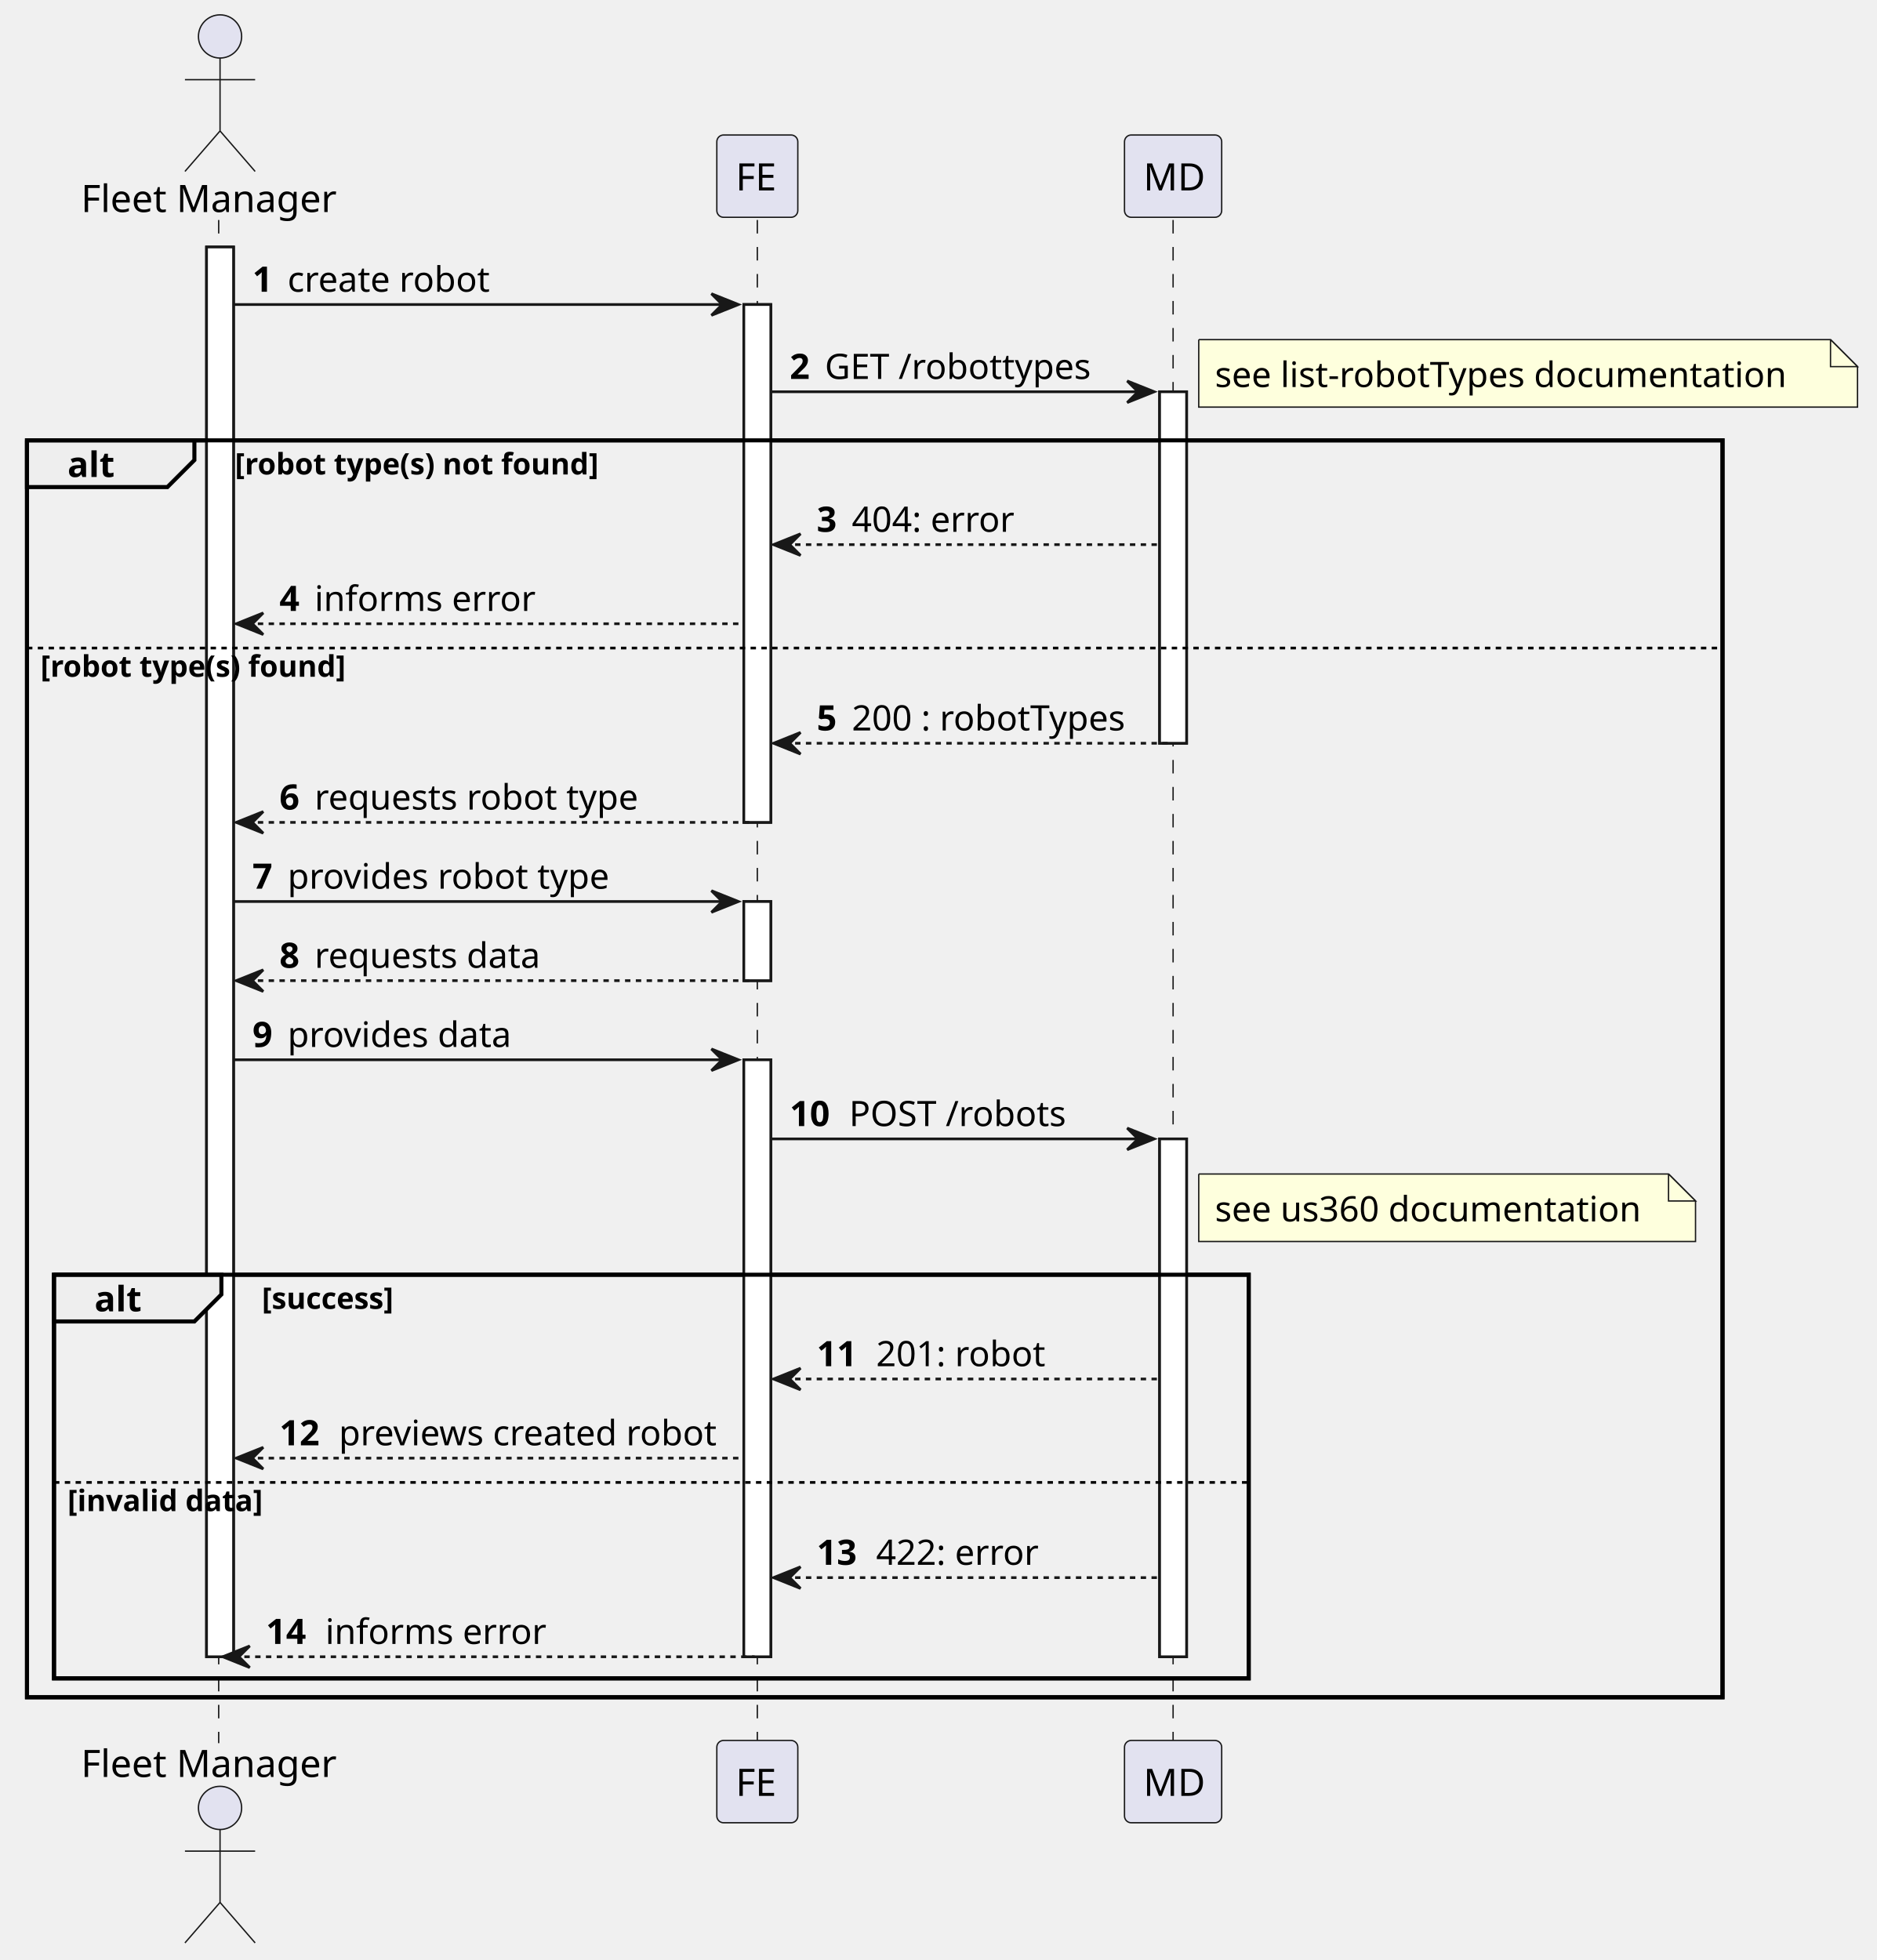
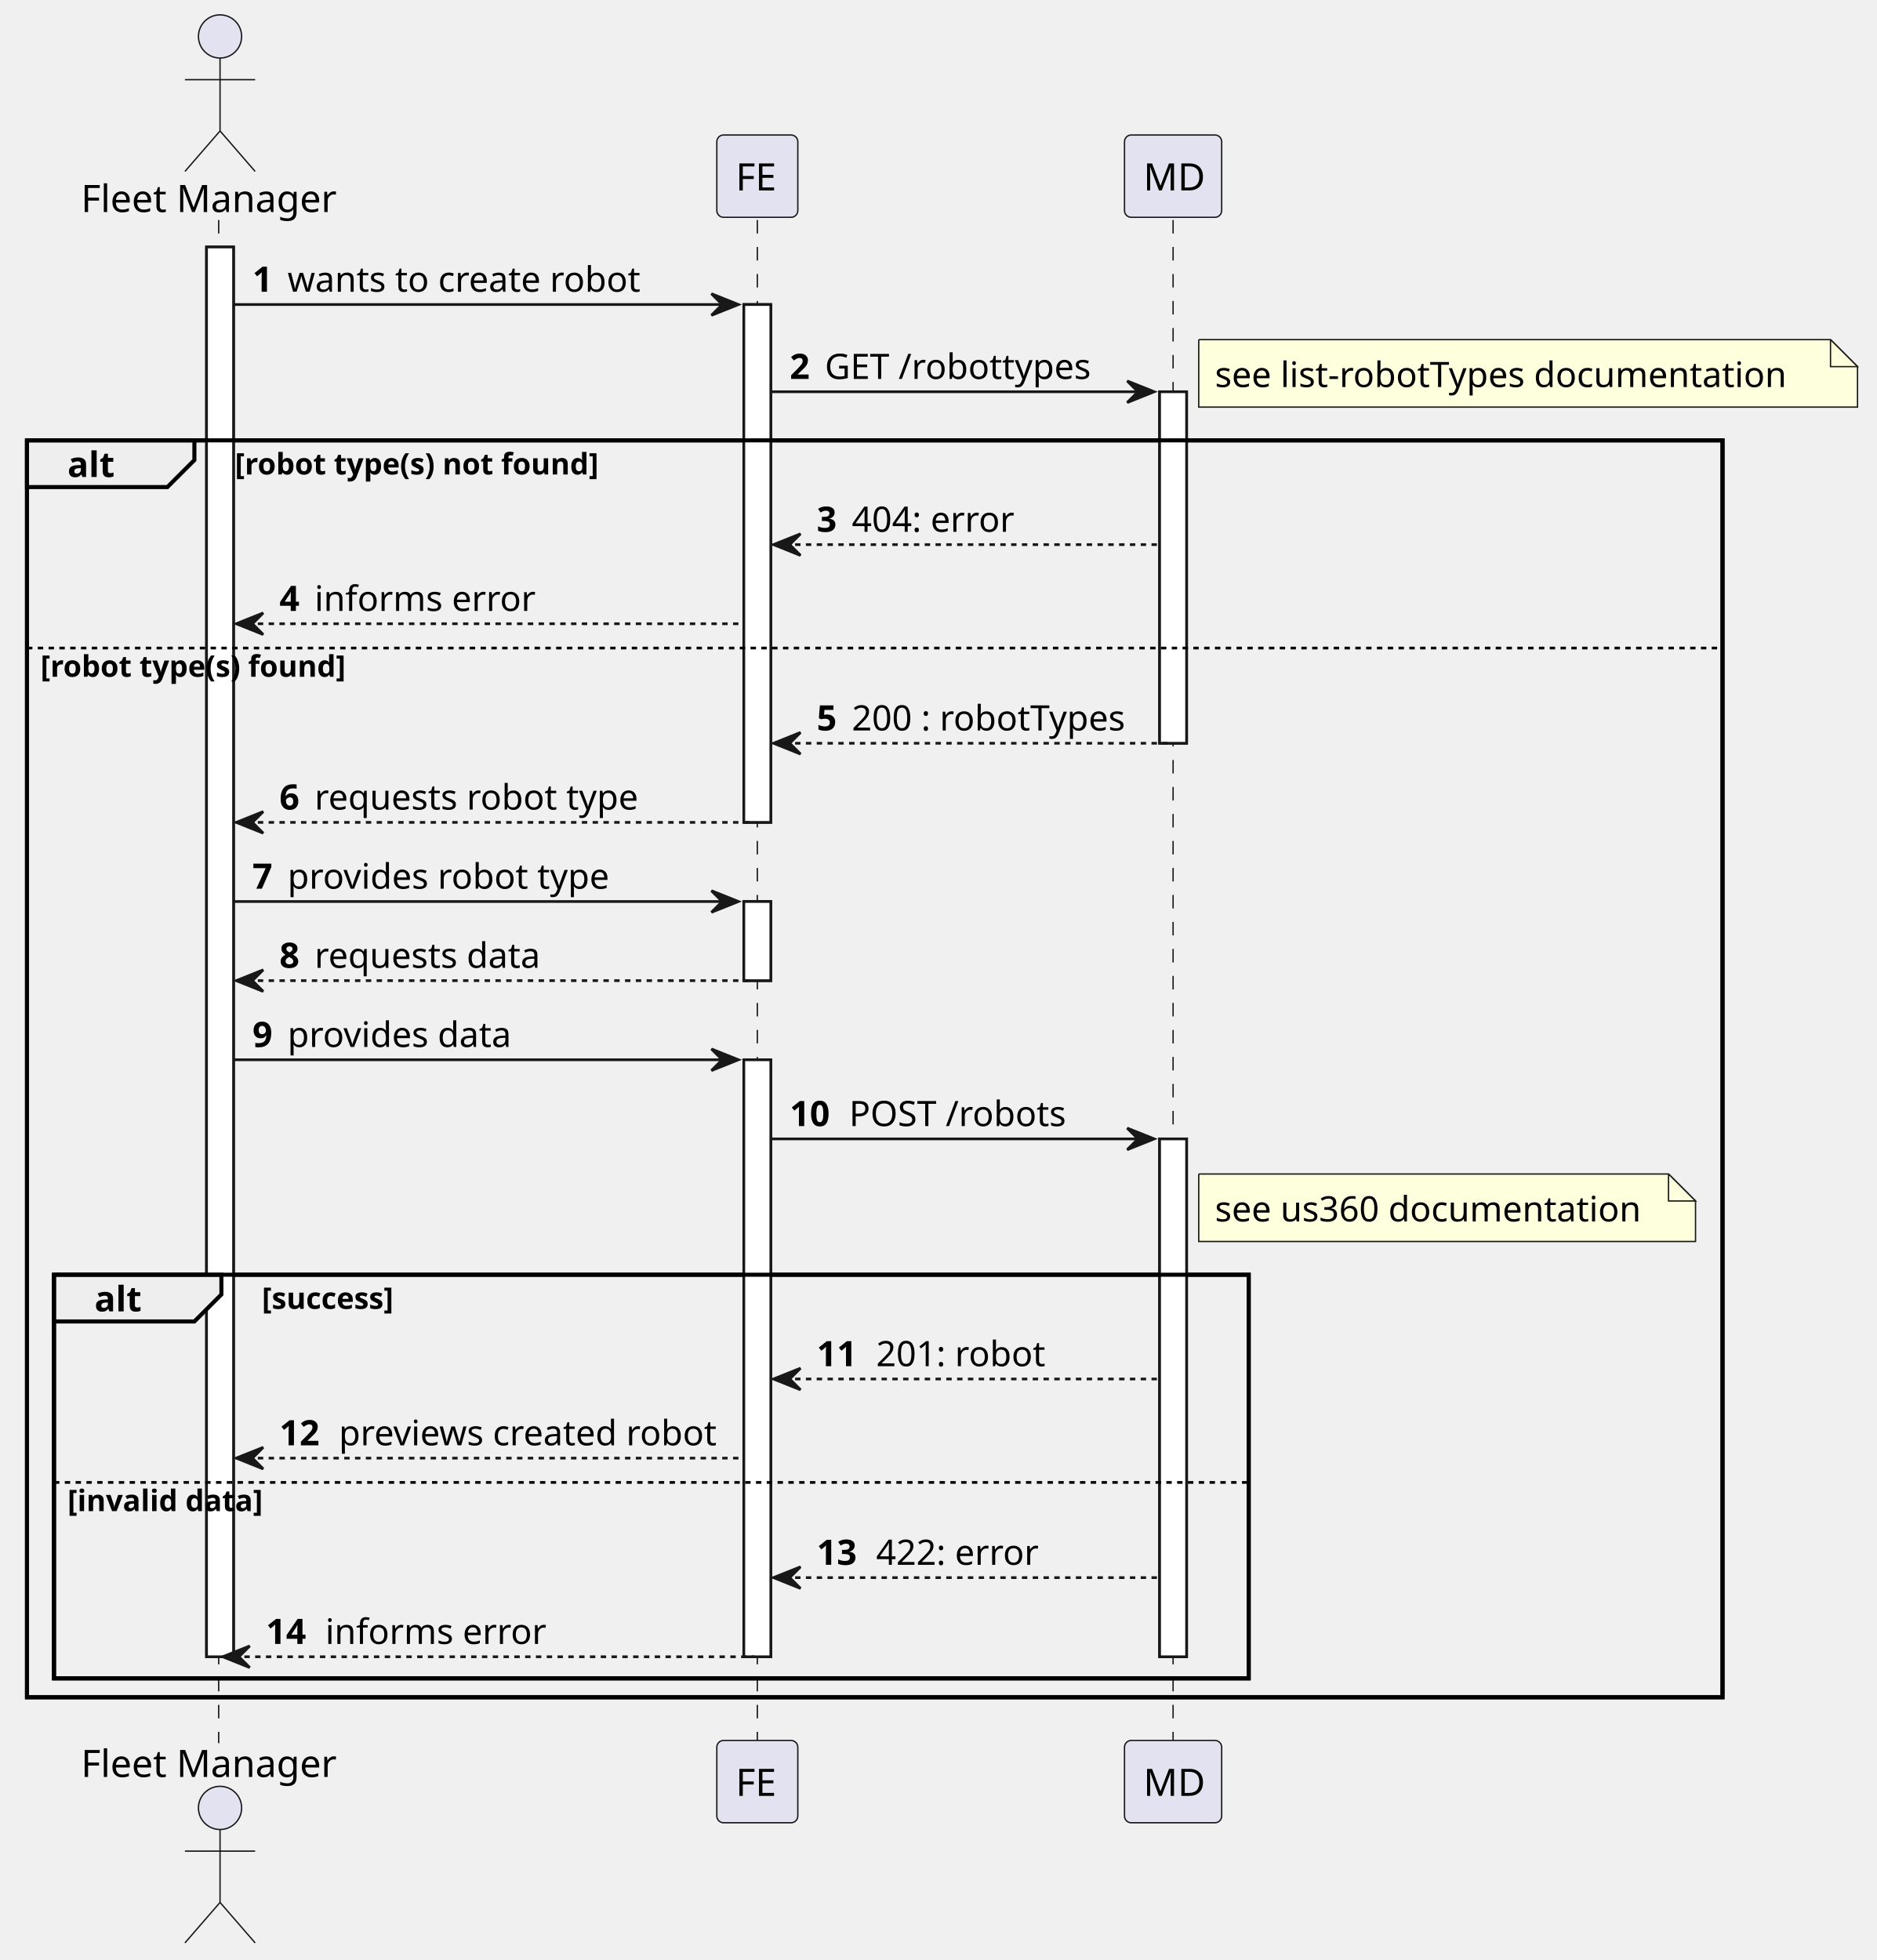
<svg xmlns="http://www.w3.org/2000/svg" contentStyleType="text/css" height="726px" preserveAspectRatio="none" style="width:695px;height:726px;background:#FFFFFF;" version="1.1" viewBox="0 0 695 726" width="695px" zoomAndPan="magnify">
  <defs />
  <g>
    <rect fill="#FFFFFF" height="522.189" style="stroke:#181818;stroke-width:1.0;" width="10" x="76.5" y="91.488" />
    <rect fill="#FFFFFF" height="191.818" style="stroke:#181818;stroke-width:1.0;" width="10" x="275.5" y="112.799" />
    <rect fill="#FFFFFF" height="29.311" style="stroke:#181818;stroke-width:1.0;" width="10" x="275.5" y="333.928" />
    <rect fill="#FFFFFF" height="221.129" style="stroke:#181818;stroke-width:1.0;" width="10" x="275.5" y="392.549" />
    <rect fill="#FFFFFF" height="130.197" style="stroke:#181818;stroke-width:1.0;" width="10" x="429.5" y="145.109" />
    <rect fill="#FFFFFF" height="191.818" style="stroke:#181818;stroke-width:1.0;" width="10" x="429.5" y="421.859" />
    <rect fill="none" height="465.568" style="stroke:#000000;stroke-width:1.5;" width="628" x="10" y="163.109" />
    <rect fill="none" height="149.508" style="stroke:#000000;stroke-width:1.5;" width="442.5" x="20" y="472.17" />
    <line style="stroke:#181818;stroke-width:0.5;stroke-dasharray:5.0,5.0;" x1="81" x2="81" y1="81.488" y2="645.678" />
    <line style="stroke:#181818;stroke-width:0.5;stroke-dasharray:5.0,5.0;" x1="280.5" x2="280.5" y1="81.488" y2="645.678" />
    <line style="stroke:#181818;stroke-width:0.5;stroke-dasharray:5.0,5.0;" x1="434.5" x2="434.5" y1="81.488" y2="645.678" />
    <text fill="#000000" font-family="sans-serif" font-size="14" lengthAdjust="spacing" textLength="97" x="30" y="78.535">Fleet Manager</text>
    <ellipse cx="81.5" cy="13.5" fill="#E2E2F0" rx="8" ry="8" style="stroke:#181818;stroke-width:0.5;" />
    <path d="M81.5,21.5 L81.5,48.5 M68.5,29.5 L94.5,29.5 M81.5,48.5 L68.5,63.5 M81.5,48.5 L94.5,63.5 " fill="none" style="stroke:#181818;stroke-width:0.5;" />
    <text fill="#000000" font-family="sans-serif" font-size="14" lengthAdjust="spacing" textLength="97" x="30" y="658.213">Fleet Manager</text>
    <ellipse cx="81.5" cy="669.666" fill="#E2E2F0" rx="8" ry="8" style="stroke:#181818;stroke-width:0.5;" />
    <path d="M81.5,677.666 L81.5,704.666 M68.5,685.666 L94.5,685.666 M81.5,704.666 L68.5,719.666 M81.5,704.666 L94.5,719.666 " fill="none" style="stroke:#181818;stroke-width:0.5;" />
    <rect fill="#E2E2F0" height="30.488" rx="2.5" ry="2.5" style="stroke:#181818;stroke-width:0.5;" width="30" x="265.5" y="50" />
    <text fill="#000000" font-family="sans-serif" font-size="14" lengthAdjust="spacing" textLength="16" x="272.5" y="70.535">FE</text>
    <rect fill="#E2E2F0" height="30.488" rx="2.5" ry="2.5" style="stroke:#181818;stroke-width:0.5;" width="30" x="265.5" y="644.678" />
    <text fill="#000000" font-family="sans-serif" font-size="14" lengthAdjust="spacing" textLength="16" x="272.5" y="665.213">FE</text>
    <rect fill="#E2E2F0" height="30.488" rx="2.5" ry="2.5" style="stroke:#181818;stroke-width:0.5;" width="36" x="416.5" y="50" />
    <text fill="#000000" font-family="sans-serif" font-size="14" lengthAdjust="spacing" textLength="22" x="423.5" y="70.535">MD</text>
    <rect fill="#E2E2F0" height="30.488" rx="2.5" ry="2.5" style="stroke:#181818;stroke-width:0.5;" width="36" x="416.5" y="644.678" />
    <text fill="#000000" font-family="sans-serif" font-size="14" lengthAdjust="spacing" textLength="22" x="423.5" y="665.213">MD</text>
    <rect fill="#FFFFFF" height="522.189" style="stroke:#181818;stroke-width:1.0;" width="10" x="76.5" y="91.488" />
    <rect fill="#FFFFFF" height="191.818" style="stroke:#181818;stroke-width:1.0;" width="10" x="275.5" y="112.799" />
    <rect fill="#FFFFFF" height="29.311" style="stroke:#181818;stroke-width:1.0;" width="10" x="275.5" y="333.928" />
    <rect fill="#FFFFFF" height="221.129" style="stroke:#181818;stroke-width:1.0;" width="10" x="275.5" y="392.549" />
    <rect fill="#FFFFFF" height="130.197" style="stroke:#181818;stroke-width:1.0;" width="10" x="429.5" y="145.109" />
    <rect fill="#FFFFFF" height="191.818" style="stroke:#181818;stroke-width:1.0;" width="10" x="429.5" y="421.859" />
    <polygon fill="#181818" points="263.5,108.799,273.5,112.799,263.5,116.799,267.5,112.799" style="stroke:#181818;stroke-width:1.0;" />
    <line style="stroke:#181818;stroke-width:1.0;" x1="86.5" x2="269.5" y1="112.799" y2="112.799" />
    <text fill="#000000" font-family="sans-serif" font-size="13" font-weight="bold" lengthAdjust="spacing" textLength="9" x="93.5" y="108.057">1</text>
-     <text fill="#000000" font-family="sans-serif" font-size="13" lengthAdjust="spacing" textLength="76" x="106.5" y="108.057">create robot</text>
+     <text fill="#000000" font-family="sans-serif" font-size="13" lengthAdjust="spacing" textLength="134" x="106.5" y="108.057">wants to create robot</text>
    <polygon fill="#181818" points="417.5,141.109,427.5,145.109,417.5,149.109,421.5,145.109" style="stroke:#181818;stroke-width:1.0;" />
    <line style="stroke:#181818;stroke-width:1.0;" x1="285.5" x2="423.5" y1="145.109" y2="145.109" />
    <text fill="#000000" font-family="sans-serif" font-size="13" font-weight="bold" lengthAdjust="spacing" textLength="9" x="292.5" y="140.367">2</text>
    <text fill="#000000" font-family="sans-serif" font-size="13" lengthAdjust="spacing" textLength="103" x="305.5" y="140.367">GET /robottypes</text>
    <path d="M444,125.799 L444,150.799 L688,150.799 L688,135.799 L678,125.799 L444,125.799 " fill="#FEFFDD" style="stroke:#181818;stroke-width:0.5;" />
    <path d="M678,125.799 L678,135.799 L688,135.799 L678,125.799 " fill="#FEFFDD" style="stroke:#181818;stroke-width:0.5;" />
    <text fill="#000000" font-family="sans-serif" font-size="13" lengthAdjust="spacing" textLength="223" x="450" y="143.367">see list-robotTypes documentation</text>
    <path d="M10,163.109 L72,163.109 L72,170.42 L62,180.42 L10,180.42 L10,163.109 " fill="#EEEEEE" style="stroke:#000000;stroke-width:1.5;" />
    <rect fill="none" height="465.568" style="stroke:#000000;stroke-width:1.5;" width="628" x="10" y="163.109" />
    <text fill="#000000" font-family="sans-serif" font-size="13" font-weight="bold" lengthAdjust="spacing" textLength="17" x="25" y="176.678">alt</text>
    <text fill="#000000" font-family="sans-serif" font-size="11" font-weight="bold" lengthAdjust="spacing" textLength="138" x="87" y="175.744">[robot type(s) not found]</text>
    <polygon fill="#181818" points="296.5,197.731,286.5,201.731,296.5,205.731,292.5,201.731" style="stroke:#181818;stroke-width:1.0;" />
    <line style="stroke:#181818;stroke-width:1.0;stroke-dasharray:2.0,2.0;" x1="290.5" x2="428.5" y1="201.731" y2="201.731" />
    <text fill="#000000" font-family="sans-serif" font-size="13" font-weight="bold" lengthAdjust="spacing" textLength="9" x="302.5" y="196.988">3</text>
    <text fill="#000000" font-family="sans-serif" font-size="13" lengthAdjust="spacing" textLength="62" x="315.5" y="196.988">404: error</text>
    <polygon fill="#181818" points="97.5,227.041,87.5,231.041,97.5,235.041,93.5,231.041" style="stroke:#181818;stroke-width:1.0;" />
    <line style="stroke:#181818;stroke-width:1.0;stroke-dasharray:2.0,2.0;" x1="91.5" x2="274.5" y1="231.041" y2="231.041" />
    <text fill="#000000" font-family="sans-serif" font-size="13" font-weight="bold" lengthAdjust="spacing" textLength="9" x="103.5" y="226.299">4</text>
    <text fill="#000000" font-family="sans-serif" font-size="13" lengthAdjust="spacing" textLength="83" x="116.5" y="226.299">informs error</text>
    <line style="stroke:#000000;stroke-width:1.0;stroke-dasharray:2.0,2.0;" x1="10" x2="638" y1="240.041" y2="240.041" />
    <text fill="#000000" font-family="sans-serif" font-size="11" font-weight="bold" lengthAdjust="spacing" textLength="116" x="15" y="250.676">[robot type(s) found]</text>
    <polygon fill="#181818" points="296.5,271.307,286.5,275.307,296.5,279.307,292.5,275.307" style="stroke:#181818;stroke-width:1.0;" />
    <line style="stroke:#181818;stroke-width:1.0;stroke-dasharray:2.0,2.0;" x1="290.5" x2="433.5" y1="275.307" y2="275.307" />
    <text fill="#000000" font-family="sans-serif" font-size="13" font-weight="bold" lengthAdjust="spacing" textLength="9" x="302.5" y="270.565">5</text>
    <text fill="#000000" font-family="sans-serif" font-size="13" lengthAdjust="spacing" textLength="107" x="315.5" y="270.565">200 : robotTypes</text>
    <polygon fill="#181818" points="97.5,300.617,87.5,304.617,97.5,308.617,93.5,304.617" style="stroke:#181818;stroke-width:1.0;" />
    <line style="stroke:#181818;stroke-width:1.0;stroke-dasharray:2.0,2.0;" x1="91.5" x2="279.5" y1="304.617" y2="304.617" />
    <text fill="#000000" font-family="sans-serif" font-size="13" font-weight="bold" lengthAdjust="spacing" textLength="9" x="103.5" y="299.875">6</text>
    <text fill="#000000" font-family="sans-serif" font-size="13" lengthAdjust="spacing" textLength="123" x="116.5" y="299.875">requests robot type</text>
    <polygon fill="#181818" points="263.5,329.928,273.5,333.928,263.5,337.928,267.5,333.928" style="stroke:#181818;stroke-width:1.0;" />
    <line style="stroke:#181818;stroke-width:1.0;" x1="86.5" x2="269.5" y1="333.928" y2="333.928" />
    <text fill="#000000" font-family="sans-serif" font-size="13" font-weight="bold" lengthAdjust="spacing" textLength="9" x="93.5" y="329.185">7</text>
    <text fill="#000000" font-family="sans-serif" font-size="13" lengthAdjust="spacing" textLength="123" x="106.5" y="329.185">provides robot type</text>
    <polygon fill="#181818" points="97.5,359.238,87.5,363.238,97.5,367.238,93.5,363.238" style="stroke:#181818;stroke-width:1.0;" />
    <line style="stroke:#181818;stroke-width:1.0;stroke-dasharray:2.0,2.0;" x1="91.5" x2="279.5" y1="363.238" y2="363.238" />
    <text fill="#000000" font-family="sans-serif" font-size="13" font-weight="bold" lengthAdjust="spacing" textLength="9" x="103.5" y="358.496">8</text>
    <text fill="#000000" font-family="sans-serif" font-size="13" lengthAdjust="spacing" textLength="85" x="116.5" y="358.496">requests data</text>
    <polygon fill="#181818" points="263.5,388.549,273.5,392.549,263.5,396.549,267.5,392.549" style="stroke:#181818;stroke-width:1.0;" />
    <line style="stroke:#181818;stroke-width:1.0;" x1="86.5" x2="269.5" y1="392.549" y2="392.549" />
    <text fill="#000000" font-family="sans-serif" font-size="13" font-weight="bold" lengthAdjust="spacing" textLength="9" x="93.5" y="387.807">9</text>
    <text fill="#000000" font-family="sans-serif" font-size="13" lengthAdjust="spacing" textLength="85" x="106.5" y="387.807">provides data</text>
    <polygon fill="#181818" points="417.5,417.859,427.5,421.859,417.5,425.859,421.5,421.859" style="stroke:#181818;stroke-width:1.0;" />
    <line style="stroke:#181818;stroke-width:1.0;" x1="285.5" x2="423.5" y1="421.859" y2="421.859" />
    <text fill="#000000" font-family="sans-serif" font-size="13" font-weight="bold" lengthAdjust="spacing" textLength="18" x="292.5" y="417.117">10</text>
    <text fill="#000000" font-family="sans-serif" font-size="13" lengthAdjust="spacing" textLength="84" x="314.5" y="417.117">POST /robots</text>
    <path d="M444,434.859 L444,459.859 L628,459.859 L628,444.859 L618,434.859 L444,434.859 " fill="#FEFFDD" style="stroke:#181818;stroke-width:0.5;" />
    <path d="M618,434.859 L618,444.859 L628,444.859 L618,434.859 " fill="#FEFFDD" style="stroke:#181818;stroke-width:0.5;" />
    <text fill="#000000" font-family="sans-serif" font-size="13" lengthAdjust="spacing" textLength="163" x="450" y="452.428">see us360 documentation</text>
    <path d="M20,472.17 L82,472.17 L82,479.481 L72,489.481 L20,489.481 L20,472.17 " fill="#EEEEEE" style="stroke:#000000;stroke-width:1.5;" />
    <rect fill="none" height="149.508" style="stroke:#000000;stroke-width:1.5;" width="442.5" x="20" y="472.17" />
    <text fill="#000000" font-family="sans-serif" font-size="13" font-weight="bold" lengthAdjust="spacing" textLength="17" x="35" y="485.738">alt</text>
    <text fill="#000000" font-family="sans-serif" font-size="11" font-weight="bold" lengthAdjust="spacing" textLength="51" x="97" y="484.805">[success]</text>
    <polygon fill="#181818" points="296.5,506.791,286.5,510.791,296.5,514.791,292.5,510.791" style="stroke:#181818;stroke-width:1.0;" />
    <line style="stroke:#181818;stroke-width:1.0;stroke-dasharray:2.0,2.0;" x1="290.5" x2="428.5" y1="510.791" y2="510.791" />
    <text fill="#000000" font-family="sans-serif" font-size="13" font-weight="bold" lengthAdjust="spacing" textLength="18" x="302.5" y="506.049">11</text>
    <text fill="#000000" font-family="sans-serif" font-size="13" lengthAdjust="spacing" textLength="66" x="324.5" y="506.049">201: robot</text>
    <polygon fill="#181818" points="97.5,536.102,87.5,540.102,97.5,544.102,93.5,540.102" style="stroke:#181818;stroke-width:1.0;" />
    <line style="stroke:#181818;stroke-width:1.0;stroke-dasharray:2.0,2.0;" x1="91.5" x2="274.5" y1="540.102" y2="540.102" />
    <text fill="#000000" font-family="sans-serif" font-size="13" font-weight="bold" lengthAdjust="spacing" textLength="18" x="103.5" y="535.359">12</text>
    <text fill="#000000" font-family="sans-serif" font-size="13" lengthAdjust="spacing" textLength="143" x="125.5" y="535.359">previews created robot</text>
    <line style="stroke:#000000;stroke-width:1.0;stroke-dasharray:2.0,2.0;" x1="20" x2="462.5" y1="549.102" y2="549.102" />
    <text fill="#000000" font-family="sans-serif" font-size="11" font-weight="bold" lengthAdjust="spacing" textLength="74" x="25" y="559.736">[invalid data]</text>
    <polygon fill="#181818" points="296.5,580.367,286.5,584.367,296.5,588.367,292.5,584.367" style="stroke:#181818;stroke-width:1.0;" />
    <line style="stroke:#181818;stroke-width:1.0;stroke-dasharray:2.0,2.0;" x1="290.5" x2="428.5" y1="584.367" y2="584.367" />
    <text fill="#000000" font-family="sans-serif" font-size="13" font-weight="bold" lengthAdjust="spacing" textLength="18" x="302.5" y="579.625">13</text>
    <text fill="#000000" font-family="sans-serif" font-size="13" lengthAdjust="spacing" textLength="62" x="324.5" y="579.625">422: error</text>
    <polygon fill="#181818" points="92.5,609.678,82.5,613.678,92.5,617.678,88.5,613.678" style="stroke:#181818;stroke-width:1.0;" />
    <line style="stroke:#181818;stroke-width:1.0;stroke-dasharray:2.0,2.0;" x1="86.5" x2="279.5" y1="613.678" y2="613.678" />
    <text fill="#000000" font-family="sans-serif" font-size="13" font-weight="bold" lengthAdjust="spacing" textLength="18" x="98.5" y="608.936">14</text>
    <text fill="#000000" font-family="sans-serif" font-size="13" lengthAdjust="spacing" textLength="83" x="120.5" y="608.936">informs error</text>
  </g>
</svg>
